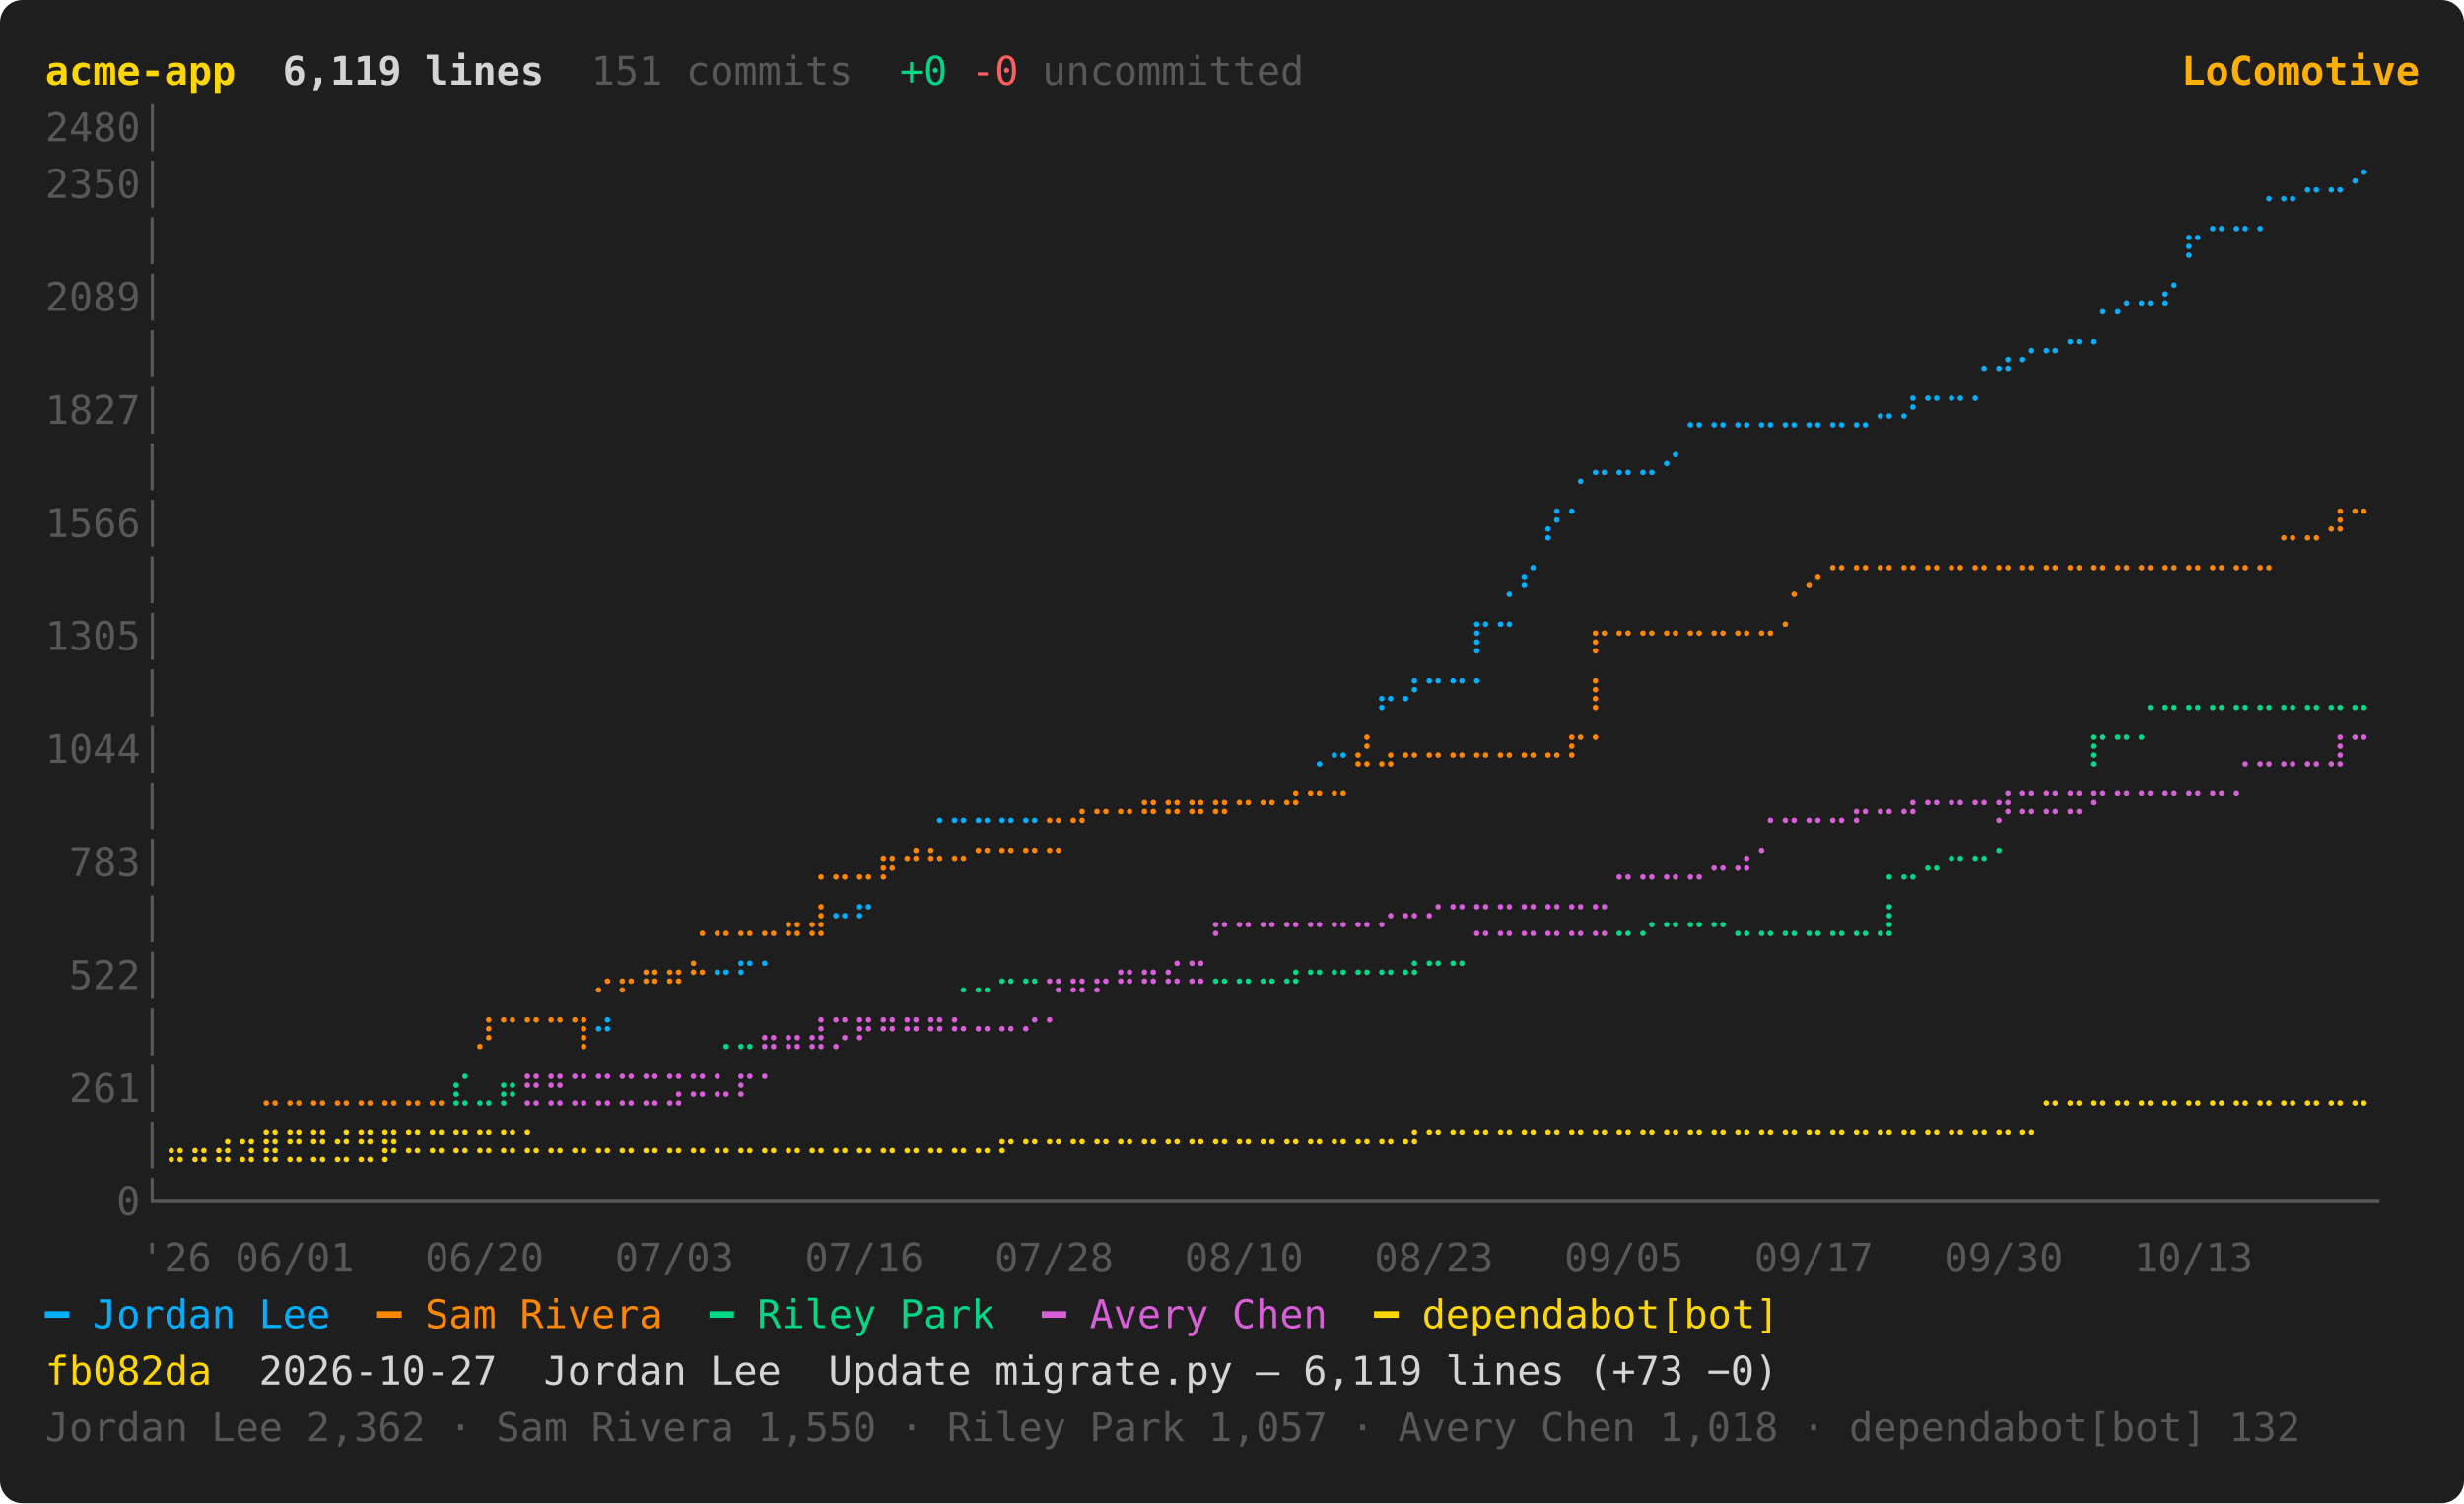
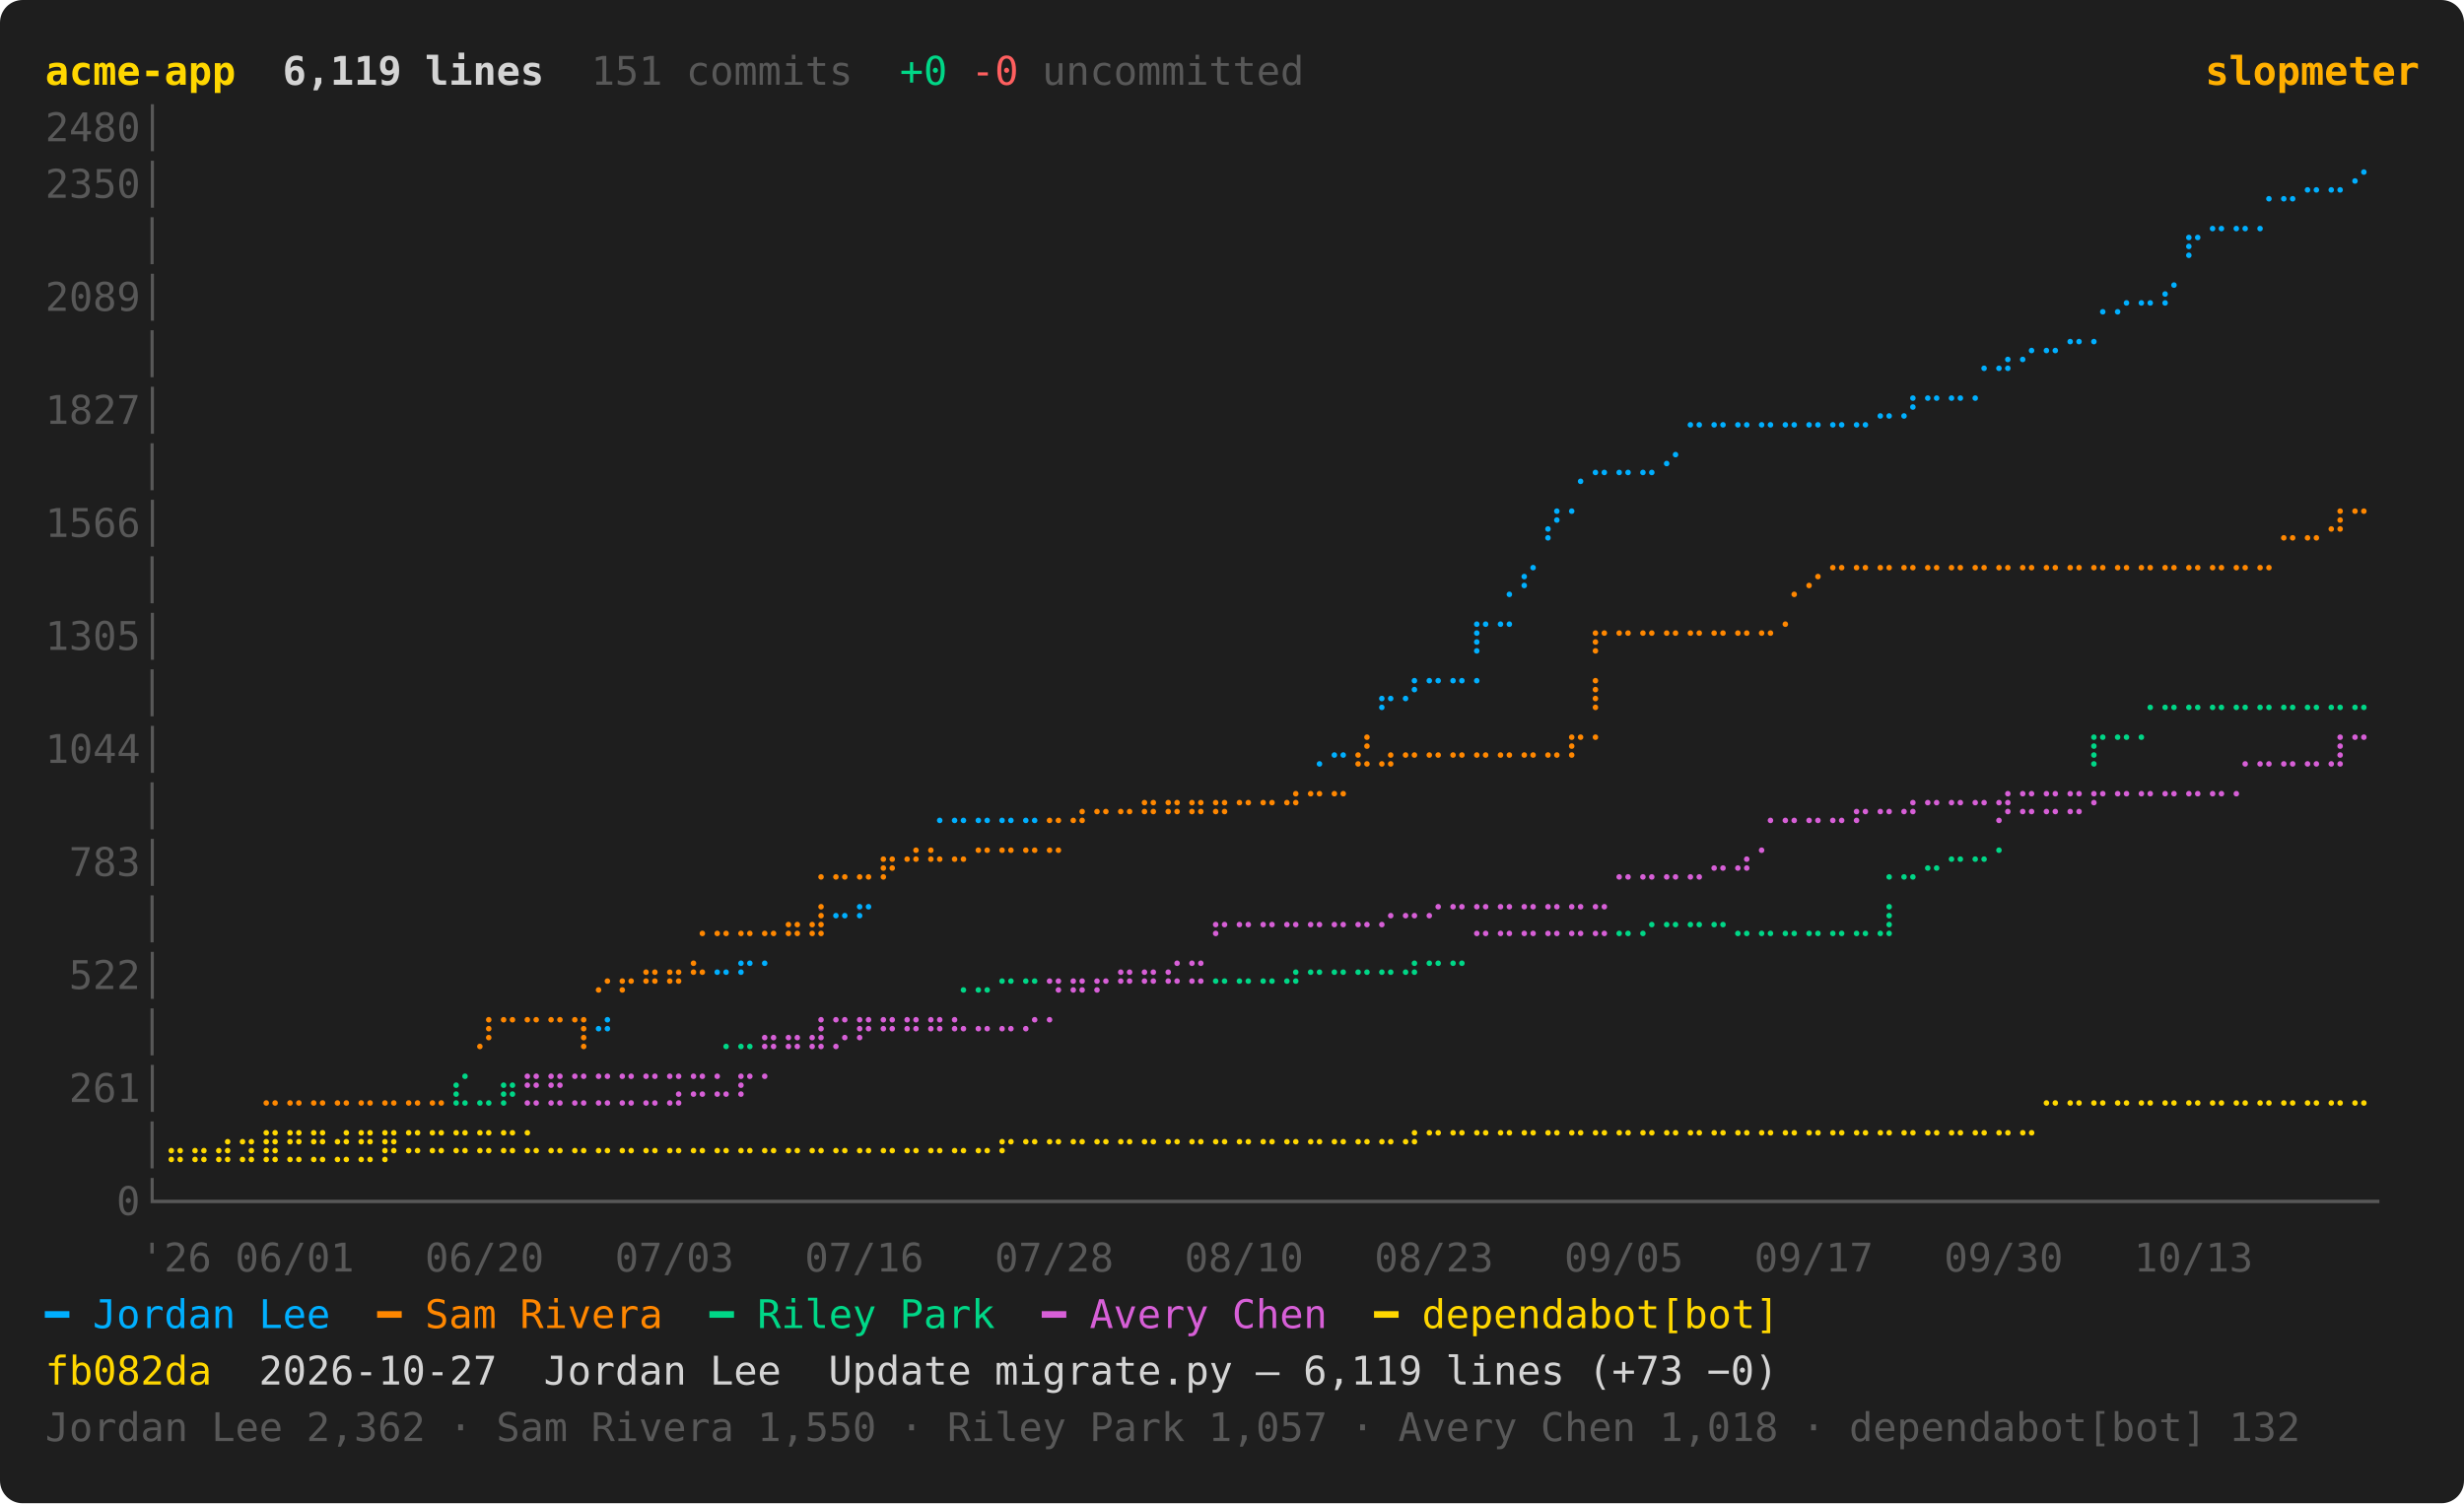
<svg xmlns="http://www.w3.org/2000/svg" width="872" height="532" viewBox="0 0 872 532" font-family="Menlo, 'SF Mono', Consolas, 'DejaVu Sans Mono', monospace" font-size="14">
  <rect width="100%" height="100%" rx="8" fill="#1e1e1e" />
  <text x="16.0 24.4 32.8 41.2 49.6 58.0 66.4 74.8" y="30" fill="#ffd700" font-weight="bold" xml:space="preserve">acme-app</text>
  <text x="100.0 108.4 116.8 125.2 133.6" y="30" fill="#d4d4d4" font-weight="bold" xml:space="preserve">6,119</text>
  <text x="150.4 158.8 167.2 175.6 184.0" y="30" fill="#d4d4d4" font-weight="bold" xml:space="preserve">lines</text>
  <text x="209.2 217.6 226.0" y="30" fill="#585858" xml:space="preserve">151</text>
  <text x="242.8 251.2 259.6 268.0 276.4 284.8 293.2" y="30" fill="#585858" xml:space="preserve">commits</text>
  <text x="318.4 326.8" y="30" fill="#00d787" xml:space="preserve">+0</text>
  <text x="343.6 352.0" y="30" fill="#ff5f5f" xml:space="preserve">-0</text>
  <text x="368.8 377.2 385.6 394.0 402.4 410.8 419.2 427.6 436.0 444.4 452.8" y="30" fill="#585858" xml:space="preserve">uncommitted</text>
-   <text x="772.0 780.4 788.8 797.2 805.6 814.0 822.4 830.8 839.2 847.6" y="30" fill="#ffaf00" font-weight="bold" xml:space="preserve">LoComotive</text>
+   <text x="780.4 788.8 797.2 805.6 814.0 822.4 830.8 839.2 847.6" y="30" fill="#ffaf00" font-weight="bold" xml:space="preserve">slopmeter</text>
  <text x="16.0 24.4 32.8 41.2 49.6" y="50" fill="#585858" xml:space="preserve">2480│</text>
  <text x="16.0 24.4 32.8 41.2 49.6" y="70" fill="#585858" xml:space="preserve">2350│</text>
  <text x="797.2 805.6 814.0 822.4 830.8" y="70" fill="#00afff" xml:space="preserve">⢀⣀⠤⠤⠊</text>
  <text x="49.6" y="90" fill="#585858" xml:space="preserve">│</text>
  <text x="772.0 780.4 788.8 797.2" y="90" fill="#00afff" xml:space="preserve">⡖⠉⠉⠁</text>
  <text x="16.0 24.4 32.8 41.2 49.6" y="110" fill="#585858" xml:space="preserve">2089│</text>
  <text x="738.4 746.8 755.2 763.6" y="110" fill="#00afff" xml:space="preserve">⢀⡠⠤⠎</text>
  <text x="49.6" y="130" fill="#585858" xml:space="preserve">│</text>
  <text x="696.4 704.8 713.2 721.6 730.0 738.4" y="130" fill="#00afff" xml:space="preserve">⢀⣠⠔⠒⠉⠁</text>
  <text x="16.0 24.4 32.8 41.2 49.6" y="150" fill="#585858" xml:space="preserve">1827│</text>
  <text x="595.6 604.0 612.4 620.8 629.2 637.6 646.0 654.4 662.8 671.2 679.6 688.0 696.4" y="150" fill="#00afff" xml:space="preserve">⣀⣀⣀⣀⣀⣀⣀⣀⠤⠜⠉⠉⠁</text>
  <text x="49.6" y="170" fill="#585858" xml:space="preserve">│</text>
  <text x="553.6 562.0 570.4 578.8 587.2" y="170" fill="#00afff" xml:space="preserve">⢀⠤⠤⠤⠊</text>
  <text x="16.0 24.4 32.8 41.2 49.6" y="190" fill="#585858" xml:space="preserve">1566│</text>
  <text x="545.2 553.6" y="190" fill="#00afff" xml:space="preserve">⡜⠁</text>
  <text x="805.6 814.0 822.4 830.8" y="190" fill="#ff8700" xml:space="preserve">⣀⣀⠼⠉</text>
  <text x="49.6" y="210" fill="#585858" xml:space="preserve">│</text>
  <text x="528.4 536.8" y="210" fill="#00afff" xml:space="preserve">⢀⠎</text>
  <text x="629.2 637.6 646.0 654.4 662.8 671.2 679.6 688.0 696.4 704.8 713.2 721.6 730.0 738.4 746.8 755.2 763.6 772.0 780.4 788.8 797.2" y="210" fill="#ff8700" xml:space="preserve">⢀⠔⠉⠉⠉⠉⠉⠉⠉⠉⠉⠉⠉⠉⠉⠉⠉⠉⠉⠉⠉</text>
  <text x="16.0 24.4 32.8 41.2 49.6" y="230" fill="#585858" xml:space="preserve">1305│</text>
  <text x="520.0 528.4" y="230" fill="#00afff" xml:space="preserve">⡏⠉</text>
  <text x="562.0 570.4 578.8 587.2 595.6 604.0 612.4 620.8 629.2" y="230" fill="#ff8700" xml:space="preserve">⡖⠒⠒⠒⠒⠒⠒⠒⠁</text>
  <text x="49.6" y="250" fill="#585858" xml:space="preserve">│</text>
  <text x="486.4 494.8 503.2 511.6 520.0" y="250" fill="#00afff" xml:space="preserve">⡤⠜⠉⠉⠁</text>
  <text x="562.0" y="250" fill="#ff8700" xml:space="preserve">⡇</text>
  <text x="755.2 763.6 772.0 780.4 788.8 797.2 805.6 814.0 822.4 830.8" y="250" fill="#00d787" xml:space="preserve">⢀⣀⣀⣀⣀⣀⣀⣀⣀⣀</text>
  <text x="16.0 24.4 32.8 41.2 49.6" y="270" fill="#585858" xml:space="preserve">1044│</text>
  <text x="461.2 469.6" y="270" fill="#00afff" xml:space="preserve">⢀⠤</text>
  <text x="478.0 486.4 494.8 503.2 511.6 520.0 528.4 536.8 545.2 553.6 562.0" y="270" fill="#ff8700" xml:space="preserve">⣜⣠⠤⠤⠤⠤⠤⠤⠤⠏⠁</text>
  <text x="738.4 746.8 755.2" y="270" fill="#00d787" xml:space="preserve">⡏⠉⠁</text>
  <text x="788.8 797.2 805.6 814.0 822.4 830.8" y="270" fill="#d75fd7" xml:space="preserve">⢀⣀⣀⣀⣸⠉</text>
  <text x="49.6" y="290" fill="#585858" xml:space="preserve">│</text>
  <text x="326.8 335.2 343.6 352.0 360.4" y="290" fill="#00afff" xml:space="preserve">⢀⣀⣀⣀⣀</text>
  <text x="368.8 377.2 385.6 394.0 402.4 410.8 419.2 427.6 436.0 444.4 452.8 461.2 469.6" y="290" fill="#ff8700" xml:space="preserve">⣀⣠⠤⠤⠶⠶⠶⠶⠒⠒⠚⠉⠉</text>
  <text x="620.8 629.2 637.6 646.0 654.4 662.8 671.2 679.6 688.0 696.4 704.8 713.2 721.6 730.0 738.4 746.8 755.2 763.6 772.0 780.4 788.8" y="290" fill="#d75fd7" xml:space="preserve">⢀⣀⣀⣀⡤⠤⠴⠒⠒⠒⡺⠭⠭⠭⠋⠉⠉⠉⠉⠉⠁</text>
  <text x="24.4 32.8 41.2 49.6" y="310" fill="#585858" xml:space="preserve">783│</text>
  <text x="284.8 293.2 301.6 310.0 318.4 326.8 335.2 343.6 352.0 360.4 368.8" y="310" fill="#ff8700" xml:space="preserve">⢀⣀⣀⡶⠚⠓⠒⠉⠉⠉⠉</text>
  <text x="570.4 578.8 587.2 595.6 604.0 612.4 620.8" y="310" fill="#d75fd7" xml:space="preserve">⣀⣀⣀⣀⠤⠴⠁</text>
  <text x="662.8 671.2 679.6 688.0 696.4 704.8" y="310" fill="#00d787" xml:space="preserve">⢀⣀⠤⠒⠒⠁</text>
  <text x="49.6" y="330" fill="#585858" xml:space="preserve">│</text>
  <text x="242.8 251.2 259.6 268.0 276.4 284.8" y="330" fill="#ff8700" xml:space="preserve">⢀⣀⣀⣀⣤⣼</text>
  <text x="293.2 301.6" y="330" fill="#00afff" xml:space="preserve">⠒⠋</text>
  <text x="427.6 436.0 444.4 452.8 461.2 469.6 478.0 486.4 494.8 503.2 511.6 520.0 528.4 536.8 545.2 553.6 562.0" y="330" fill="#d75fd7" xml:space="preserve">⡤⠤⠤⠤⠤⠤⠤⠔⠒⠊⠉⣉⣉⣉⣉⣉⣉</text>
  <text x="570.4 578.8 587.2 595.6 604.0 612.4 620.8 629.2 637.6 646.0 654.4 662.8" y="330" fill="#00d787" xml:space="preserve">⣀⡠⠤⠤⠤⣀⣀⣀⣀⣀⣀⣸</text>
  <text x="24.4 32.8 41.2 49.6" y="350" fill="#585858" xml:space="preserve">522│</text>
  <text x="209.2 217.6 226.0 234.4 242.8" y="350" fill="#ff8700" xml:space="preserve">⡠⡤⠶⠶⠓</text>
  <text x="251.2 259.6 268.0" y="350" fill="#00afff" xml:space="preserve">⠒⠋⠁</text>
  <text x="335.2 343.6 352.0 360.4" y="350" fill="#00d787" xml:space="preserve">⢀⣀⠤⠤</text>
  <text x="368.8 377.2 385.6 394.0 402.4 410.8 419.2" y="350" fill="#d75fd7" xml:space="preserve">⢤⣤⡤⠶⠶⠮⠭</text>
  <text x="427.6 436.0 444.4 452.8 461.2 469.6 478.0 486.4 494.8 503.2 511.6" y="350" fill="#00d787" xml:space="preserve">⠤⠤⠤⠴⠒⠒⠒⠒⠚⠉⠉</text>
  <text x="49.6" y="370" fill="#585858" xml:space="preserve">│</text>
  <text x="167.2 175.6 184.0 192.4 200.8" y="370" fill="#ff8700" xml:space="preserve">⡸⠉⠉⠉⢹</text>
  <text x="209.2" y="370" fill="#00afff" xml:space="preserve">⠚</text>
  <text x="251.2 259.6" y="370" fill="#00d787" xml:space="preserve">⢀⣀</text>
  <text x="268.0 276.4 284.8 293.2 301.6 310.0 318.4 326.8 335.2 343.6 352.0 360.4 368.8" y="370" fill="#d75fd7" xml:space="preserve">⣤⣤⣼⡩⠟⠛⠛⠛⠓⠒⠒⠊⠁</text>
  <text x="24.4 32.8 41.2 49.6" y="390" fill="#585858" xml:space="preserve">261│</text>
  <text x="91.6 100.0 108.4 116.8 125.2 133.6 142.0 150.4" y="390" fill="#ff8700" xml:space="preserve">⣀⣀⣀⣀⣀⣀⣀⣀</text>
  <text x="158.8 167.2 175.6" y="390" fill="#00d787" xml:space="preserve">⣎⣀⡶</text>
  <text x="184.0 192.4 200.8 209.2 217.6 226.0 234.4 242.8 251.2 259.6 268.0" y="390" fill="#d75fd7" xml:space="preserve">⣛⣛⣉⣉⣉⣉⣩⠭⠥⠏⠁</text>
  <text x="721.6 730.0 738.4 746.8 755.2 763.6 772.0 780.4 788.8 797.2 805.6 814.0 822.4 830.8" y="390" fill="#ffd700" xml:space="preserve">⣀⣀⣀⣀⣀⣀⣀⣀⣀⣀⣀⣀⣀⣀</text>
  <text x="49.6" y="410" fill="#585858" xml:space="preserve">│</text>
  <text x="58.0 66.4 74.8 83.2 91.6 100.0 108.4 116.8 125.2 133.6 142.0 150.4 158.8 167.2 175.6 184.0 192.4 200.8 209.2 217.6 226.0 234.4 242.8 251.2 259.6 268.0 276.4 284.8 293.2 301.6 310.0 318.4 326.8 335.2 343.6 352.0 360.4 368.8 377.2 385.6 394.0 402.4 410.8 419.2 427.6 436.0 444.4 452.8 461.2 469.6 478.0 486.4 494.8 503.2 511.6 520.0 528.4 536.8 545.2 553.6 562.0 570.4 578.8 587.2 595.6 604.0 612.4 620.8 629.2 637.6 646.0 654.4 662.8 671.2 679.6 688.0 696.4 704.8 713.2" y="410" fill="#ffd700" xml:space="preserve">⣤⣤⣴⣲⣿⣛⣛⣚⣛⡿⠭⠭⠭⠭⠭⠥⠤⠤⠤⠤⠤⠤⠤⠤⠤⠤⠤⠤⠤⠤⠤⠤⠤⠤⠤⠖⠒⠒⠒⠒⠒⠒⠒⠒⠒⠒⠒⠒⠒⠒⠒⠒⠚⠉⠉⠉⠉⠉⠉⠉⠉⠉⠉⠉⠉⠉⠉⠉⠉⠉⠉⠉⠉⠉⠉⠉⠉⠉⠉</text>
  <text x="41.2 49.6 58.0 66.4 74.8 83.2 91.6 100.0 108.4 116.8 125.2 133.6 142.0 150.4 158.8 167.2 175.6 184.0 192.4 200.8 209.2 217.6 226.0 234.4 242.8 251.2 259.6 268.0 276.4 284.8 293.2 301.6 310.0 318.4 326.8 335.2 343.6 352.0 360.4 368.8 377.2 385.6 394.0 402.4 410.8 419.2 427.6 436.0 444.4 452.8 461.2 469.6 478.0 486.4 494.8 503.2 511.6 520.0 528.4 536.8 545.2 553.6 562.0 570.4 578.8 587.2 595.6 604.0 612.4 620.8 629.2 637.6 646.0 654.4 662.8 671.2 679.6 688.0 696.4 704.8 713.2 721.6 730.0 738.4 746.8 755.2 763.6 772.0 780.4 788.8 797.2 805.6 814.0 822.4 830.8" y="430" fill="#585858" xml:space="preserve">0└─────────────────────────────────────────────────────────────────────────────────────────────</text>
  <text x="49.6 58.0 66.4" y="450" fill="#585858" xml:space="preserve">'26</text>
  <text x="83.2 91.6 100.0 108.4 116.8" y="450" fill="#585858" xml:space="preserve">06/01</text>
  <text x="150.4 158.8 167.2 175.6 184.0" y="450" fill="#585858" xml:space="preserve">06/20</text>
  <text x="217.6 226.0 234.4 242.8 251.2" y="450" fill="#585858" xml:space="preserve">07/03</text>
  <text x="284.8 293.2 301.6 310.0 318.4" y="450" fill="#585858" xml:space="preserve">07/16</text>
  <text x="352.0 360.4 368.8 377.2 385.6" y="450" fill="#585858" xml:space="preserve">07/28</text>
  <text x="419.2 427.6 436.0 444.4 452.8" y="450" fill="#585858" xml:space="preserve">08/10</text>
  <text x="486.4 494.8 503.2 511.6 520.0" y="450" fill="#585858" xml:space="preserve">08/23</text>
  <text x="553.6 562.0 570.4 578.8 587.2" y="450" fill="#585858" xml:space="preserve">09/05</text>
  <text x="620.8 629.2 637.6 646.0 654.4" y="450" fill="#585858" xml:space="preserve">09/17</text>
  <text x="688.0 696.4 704.8 713.2 721.6" y="450" fill="#585858" xml:space="preserve">09/30</text>
  <text x="755.2 763.6 772.0 780.4 788.8" y="450" fill="#585858" xml:space="preserve">10/13</text>
  <text x="16.0" y="470" fill="#00afff" xml:space="preserve">━</text>
  <text x="32.8 41.2 49.6 58.0 66.4 74.8" y="470" fill="#00afff" xml:space="preserve">Jordan</text>
  <text x="91.6 100.0 108.4" y="470" fill="#00afff" xml:space="preserve">Lee</text>
  <text x="133.6" y="470" fill="#ff8700" xml:space="preserve">━</text>
  <text x="150.4 158.8 167.2" y="470" fill="#ff8700" xml:space="preserve">Sam</text>
  <text x="184.0 192.4 200.8 209.2 217.6 226.0" y="470" fill="#ff8700" xml:space="preserve">Rivera</text>
  <text x="251.2" y="470" fill="#00d787" xml:space="preserve">━</text>
  <text x="268.0 276.4 284.8 293.2 301.6" y="470" fill="#00d787" xml:space="preserve">Riley</text>
  <text x="318.4 326.8 335.2 343.6" y="470" fill="#00d787" xml:space="preserve">Park</text>
  <text x="368.8" y="470" fill="#d75fd7" xml:space="preserve">━</text>
  <text x="385.6 394.0 402.4 410.8 419.2" y="470" fill="#d75fd7" xml:space="preserve">Avery</text>
  <text x="436.0 444.4 452.8 461.2" y="470" fill="#d75fd7" xml:space="preserve">Chen</text>
  <text x="486.4" y="470" fill="#ffd700" xml:space="preserve">━</text>
  <text x="503.2 511.6 520.0 528.4 536.8 545.2 553.6 562.0 570.4 578.8 587.2 595.6 604.0 612.4 620.8" y="470" fill="#ffd700" xml:space="preserve">dependabot[bot]</text>
  <text x="16.0 24.4 32.8 41.2 49.6 58.0 66.4" y="490" fill="#ffd700" xml:space="preserve">fb082da</text>
  <text x="91.6 100.0 108.4 116.8 125.2 133.6 142.0 150.4 158.8 167.2" y="490" fill="#d4d4d4" xml:space="preserve">2026-10-27</text>
  <text x="192.4 200.8 209.2 217.6 226.0 234.4" y="490" fill="#d4d4d4" xml:space="preserve">Jordan</text>
  <text x="251.2 259.6 268.0" y="490" fill="#d4d4d4" xml:space="preserve">Lee</text>
  <text x="293.2 301.6 310.0 318.4 326.8 335.2" y="490" fill="#d4d4d4" xml:space="preserve">Update</text>
  <text x="352.0 360.4 368.8 377.2 385.6 394.0 402.4 410.8 419.2 427.6" y="490" fill="#d4d4d4" xml:space="preserve">migrate.py</text>
  <text x="444.4" y="490" fill="#d4d4d4" xml:space="preserve">—</text>
  <text x="461.2 469.6 478.0 486.4 494.8" y="490" fill="#d4d4d4" xml:space="preserve">6,119</text>
  <text x="511.6 520.0 528.4 536.8 545.2" y="490" fill="#d4d4d4" xml:space="preserve">lines</text>
  <text x="562.0 570.4 578.8 587.2" y="490" fill="#d4d4d4" xml:space="preserve">(+73</text>
  <text x="604.0 612.4 620.8" y="490" fill="#d4d4d4" xml:space="preserve">−0)</text>
  <text x="16.0 24.4 32.8 41.2 49.6 58.0" y="510" fill="#585858" xml:space="preserve">Jordan</text>
  <text x="74.8 83.2 91.6" y="510" fill="#585858" xml:space="preserve">Lee</text>
  <text x="108.4 116.8 125.2 133.6 142.0" y="510" fill="#585858" xml:space="preserve">2,362</text>
  <text x="158.8" y="510" fill="#585858" xml:space="preserve">·</text>
  <text x="175.6 184.0 192.4" y="510" fill="#585858" xml:space="preserve">Sam</text>
  <text x="209.2 217.6 226.0 234.4 242.8 251.2" y="510" fill="#585858" xml:space="preserve">Rivera</text>
  <text x="268.0 276.4 284.8 293.2 301.6" y="510" fill="#585858" xml:space="preserve">1,550</text>
  <text x="318.4" y="510" fill="#585858" xml:space="preserve">·</text>
  <text x="335.2 343.6 352.0 360.4 368.8" y="510" fill="#585858" xml:space="preserve">Riley</text>
  <text x="385.6 394.0 402.4 410.8" y="510" fill="#585858" xml:space="preserve">Park</text>
  <text x="427.6 436.0 444.4 452.8 461.2" y="510" fill="#585858" xml:space="preserve">1,057</text>
  <text x="478.0" y="510" fill="#585858" xml:space="preserve">·</text>
  <text x="494.8 503.2 511.6 520.0 528.4" y="510" fill="#585858" xml:space="preserve">Avery</text>
  <text x="545.2 553.6 562.0 570.4" y="510" fill="#585858" xml:space="preserve">Chen</text>
  <text x="587.2 595.6 604.0 612.4 620.8" y="510" fill="#585858" xml:space="preserve">1,018</text>
  <text x="637.6" y="510" fill="#585858" xml:space="preserve">·</text>
  <text x="654.4 662.8 671.2 679.6 688.0 696.4 704.8 713.2 721.6 730.0 738.4 746.8 755.2 763.6 772.0" y="510" fill="#585858" xml:space="preserve">dependabot[bot]</text>
  <text x="788.8 797.2 805.6" y="510" fill="#585858" xml:space="preserve">132</text>
</svg>
